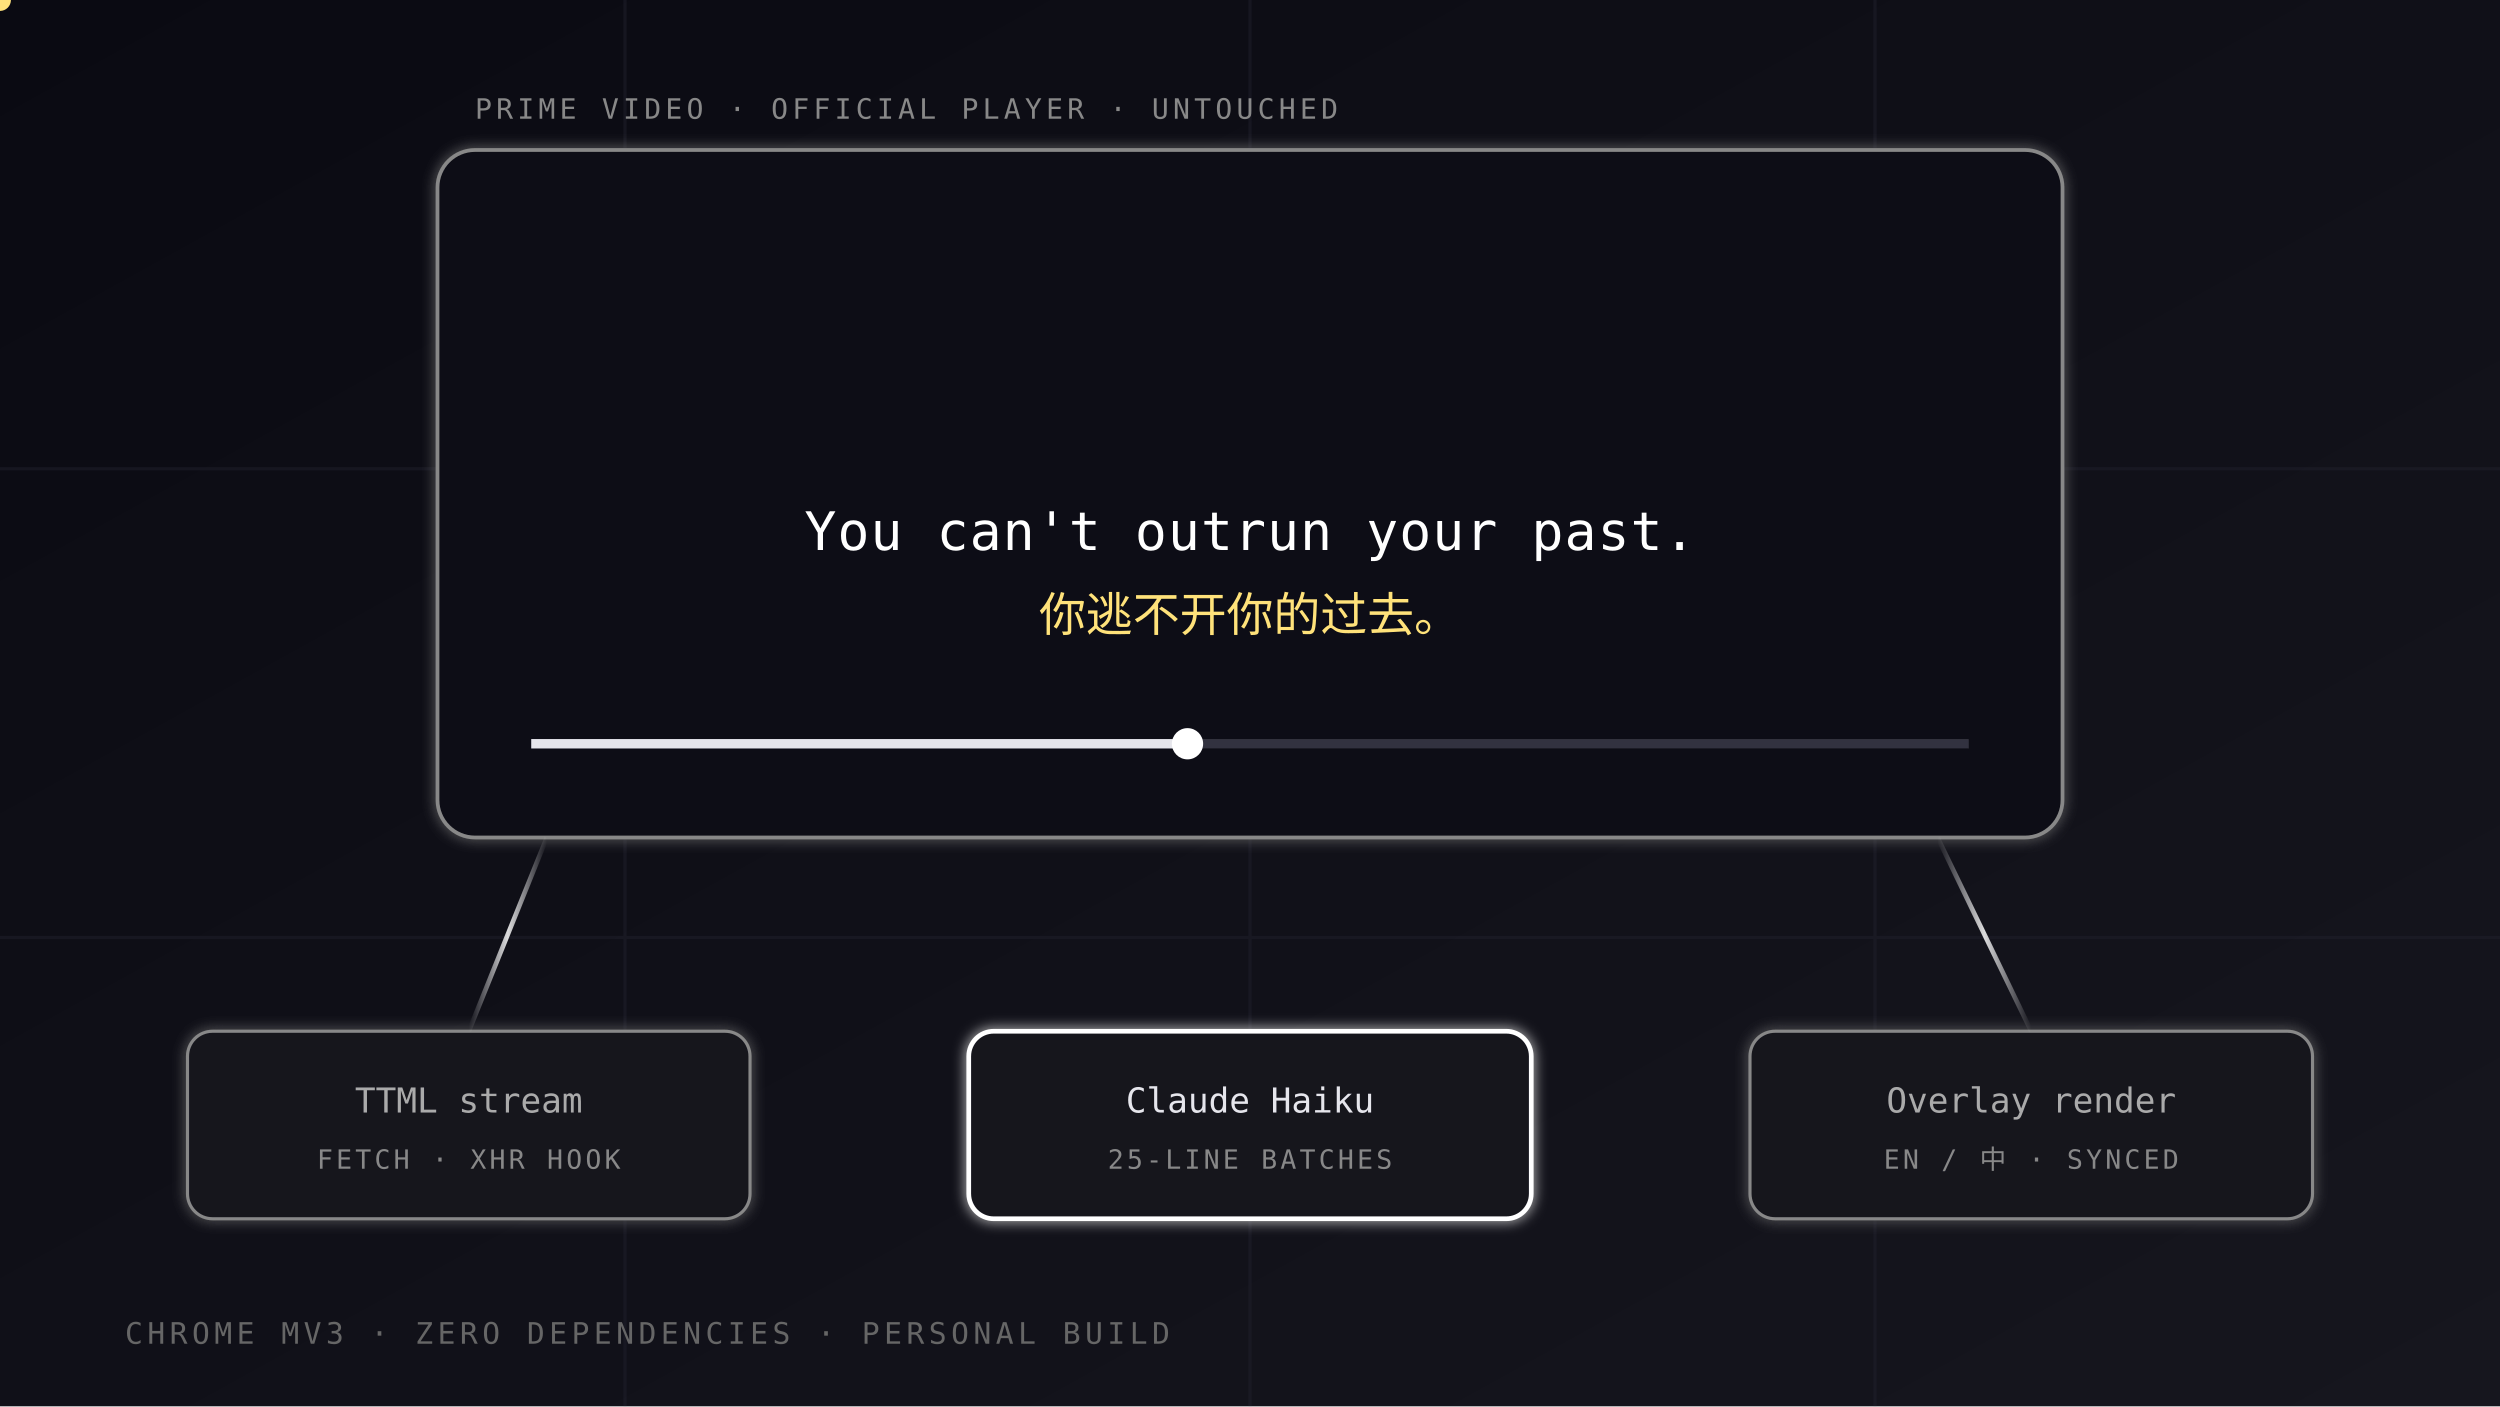
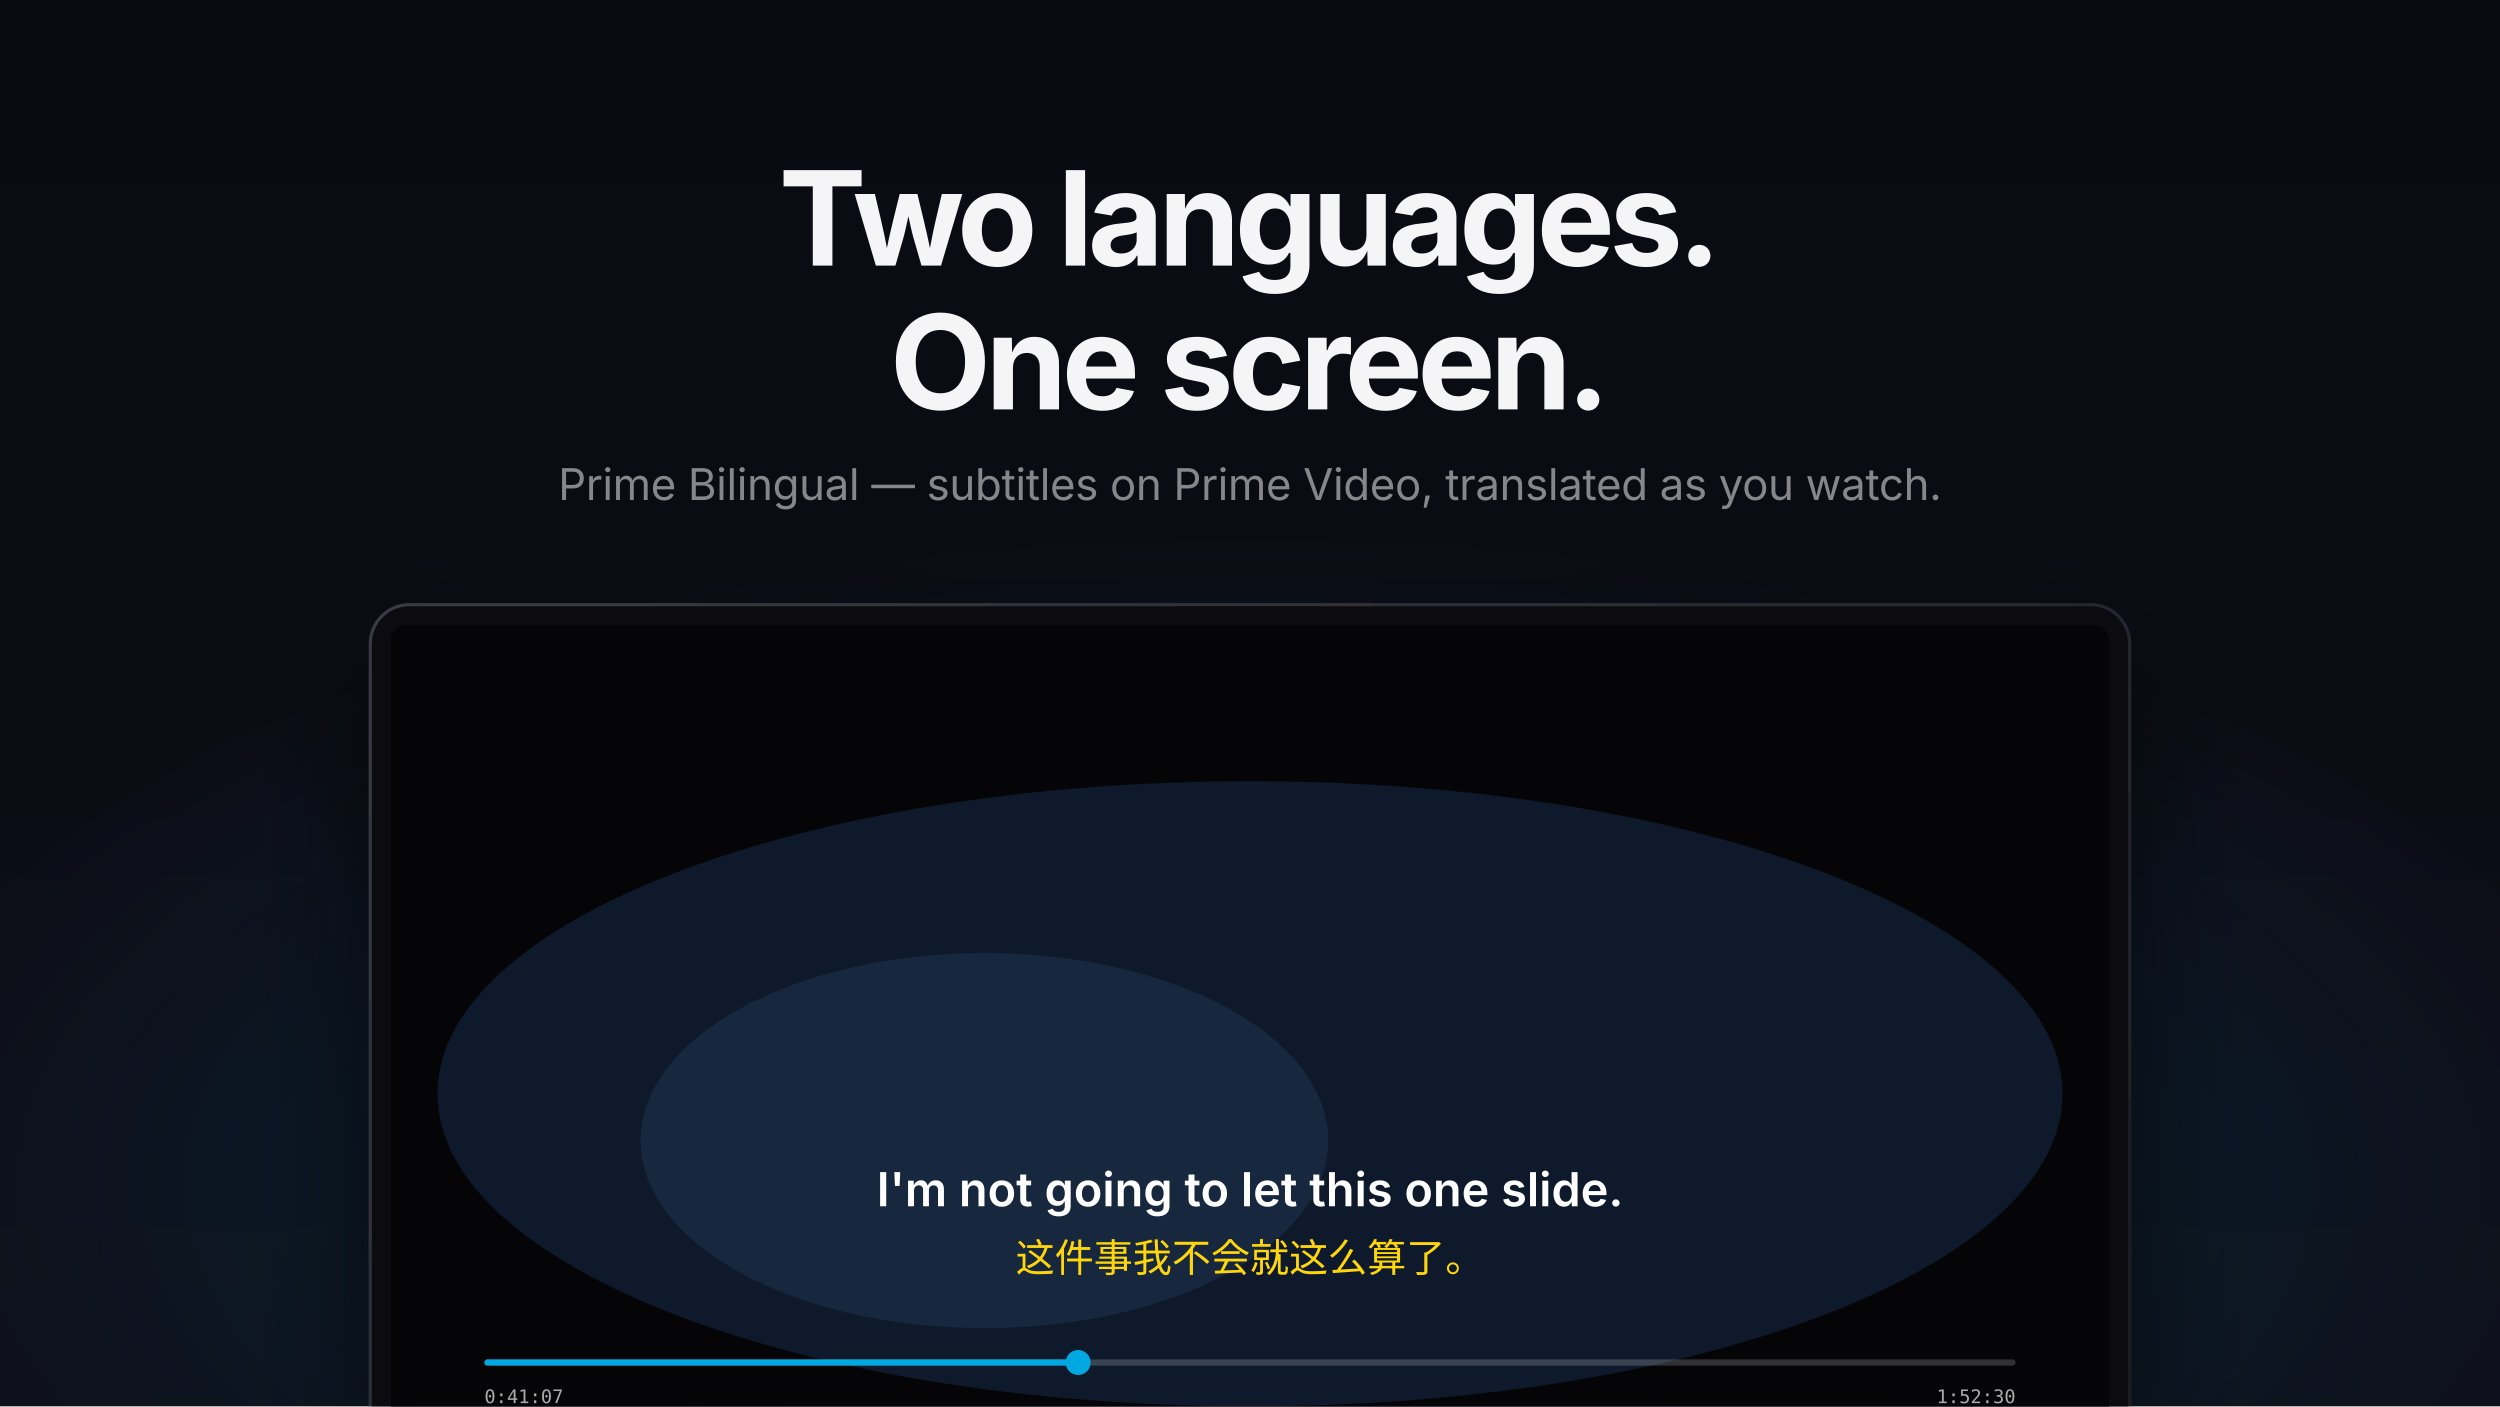
- <svg xmlns="http://www.w3.org/2000/svg" viewBox="0 0 800 450" preserveAspectRatio="xMidYMid slice">
+ <svg xmlns="http://www.w3.org/2000/svg" viewBox="0 0 1600 900" width="1600" height="900" preserveAspectRatio="xMidYMid slice">
  <defs>
-     <linearGradient id="bg" x1="0" y1="0" x2="1" y2="1">
+     <linearGradient id="bg" x1="0" y1="0" x2="0" y2="1">
      <stop offset="0" stop-color="#0a0a12" />
-       <stop offset="1" stop-color="#16161e" />
+       <stop offset="1" stop-color="#0e0e18" />
    </linearGradient>
-     <linearGradient id="lineH" x1="0" y1="0" x2="1" y2="0">
-       <stop offset="0" stop-color="#ffffff" stop-opacity="0" />
-       <stop offset="0.5" stop-color="#ffffff" stop-opacity="0.85" />
-       <stop offset="1" stop-color="#ffffff" stop-opacity="0" />
+     <radialGradient id="glow" cx="0.5" cy="0.5" r="0.5">
+       <stop offset="0" stop-color="#00a8e1" stop-opacity="0.2" />
+       <stop offset="1" stop-color="#00a8e1" stop-opacity="0" />
+     </radialGradient>
+     <linearGradient id="screenLight" x1="0" y1="0" x2="0" y2="1">
+       <stop offset="0" stop-color="#f7f7fa" />
+       <stop offset="1" stop-color="#ececf1" />
    </linearGradient>
-     <filter id="glow">
-       <feGaussianBlur stdDeviation="2" result="b" />
-       <feMerge>
-         <feMergeNode in="b" />
-         <feMergeNode in="SourceGraphic" />
-       </feMerge>
+     <linearGradient id="bezel" x1="0" y1="0" x2="1" y2="1">
+       <stop offset="0" stop-color="#3a3a44" />
+       <stop offset="1" stop-color="#15151c" />
+     </linearGradient>
+     <filter id="soft" x="-20%" y="-20%" width="140%" height="160%">
+       <feDropShadow dx="0" dy="40" stdDeviation="40" flood-color="#000" flood-opacity="0.6" />
    </filter>
+     <clipPath id="clip">
+       <rect x="250" y="400" width="1100" height="700" rx="10" />
+     </clipPath>
  </defs>
-   <rect width="800" height="450" fill="url(#bg)" />
-   <g stroke="#1f1f2c" stroke-width="1" opacity="0.5">
-     <path d="M0 150 H800 M0 300 H800" />
-     <path d="M200 0 V450 M400 0 V450 M600 0 V450" />
+   <rect width="1600" height="900" fill="url(#bg)" />
+   <ellipse cx="800" cy="760" rx="900" ry="420" fill="url(#glow)" />
+   <g font-family="-apple-system, BlinkMacSystemFont, 'SF Pro Display', 'Helvetica Neue', Inter, sans-serif" text-anchor="middle">
+     <text x="800" y="170" fill="#f5f5f7" font-size="84" font-weight="700" letter-spacing="-3.5">Two languages.</text>
+     <text x="800" y="262" fill="#f5f5f7" font-size="84" font-weight="700" letter-spacing="-3.5">One screen.</text>
+     <text x="800" y="320" fill="#86868b" font-size="28" font-weight="400" letter-spacing="-0.2">Prime Bilingual — subtitles on Prime Video, translated as you watch.</text>
  </g>
-   <g filter="url(#glow)">
-     <rect x="140" y="48" width="520" height="220" rx="12" fill="#0d0d16" stroke="#888" stroke-width="1.2" />
-     <line x1="170" y1="238" x2="630" y2="238" stroke="#33333f" stroke-width="3" />
-     <line x1="170" y1="238" x2="380" y2="238" stroke="#e6e6ec" stroke-width="3" />
-     <circle cx="380" cy="238" r="5" fill="#ffffff" />
-     <text x="400" y="176" text-anchor="middle" fill="#ffffff" font-family="ui-monospace, monospace" font-size="17" letter-spacing="0.02em">You can't outrun your past.</text>
-     <text x="400" y="202" text-anchor="middle" fill="#ffe27a" font-family="ui-monospace, monospace" font-size="15">你逃不开你的过去。</text>
+   <g filter="url(#soft)">
+     <rect x="236" y="386" width="1128" height="728" rx="26" fill="url(#bezel)" />
  </g>
-   <text x="152" y="38" fill="#888" font-family="ui-monospace, monospace" font-size="9" letter-spacing="0.15em">PRIME VIDEO · OFFICIAL PLAYER · UNTOUCHED</text>
-   <g filter="url(#glow)">
-     <rect x="60" y="330" width="180" height="60" rx="8" fill="#16161e" stroke="#888" stroke-width="1" />
-     <text x="150" y="356" text-anchor="middle" fill="#aaa" font-family="ui-monospace, monospace" font-size="11">TTML stream</text>
-     <text x="150" y="374" text-anchor="middle" fill="#888" font-family="ui-monospace, monospace" font-size="8.5" letter-spacing="0.12em">FETCH · XHR HOOK</text>
+   <rect x="238" y="388" width="1124" height="724" rx="24" fill="#0b0b10" />
+   <rect x="250" y="400" width="1100" height="700" rx="10" fill="#0a0a12" />
+   <rect x="750.0" y="388" width="100" height="10" rx="5" fill="#0b0b10" />
+   <g clip-path="url(#clip)" font-family="-apple-system, BlinkMacSystemFont, 'SF Pro Text', 'PingFang SC', 'Helvetica Neue', sans-serif">
+     <rect x="250" y="400" width="1100" height="700" fill="#050508" />
+     <ellipse cx="800" cy="700" rx="520" ry="200" fill="#12233a" opacity="0.7" />
+     <ellipse cx="630" cy="730" rx="220" ry="120" fill="#1f3652" opacity="0.5" />
+     <text x="800" y="772" text-anchor="middle" fill="#ffffff" font-size="30" font-weight="600">I'm not going to let this one slide.</text>
+     <text x="800" y="814" text-anchor="middle" fill="#ffd60a" font-size="25">这件事我不会就这么算了。</text>
+     <rect x="310" y="870" width="980" height="4" rx="2" fill="#fff" fill-opacity="0.18" />
+     <rect x="310" y="870" width="380" height="4" rx="2" fill="#00a8e1" />
+     <circle cx="690" cy="872" r="8" fill="#00a8e1" />
+     <text x="310" y="898" fill="#aaa" font-size="12" font-family="ui-monospace, 'SF Mono', Menlo, monospace">0:41:07</text>
+     <text x="1290" y="898" text-anchor="end" fill="#aaa" font-size="12" font-family="ui-monospace, 'SF Mono', Menlo, monospace">1:52:30</text>
  </g>
-   <g filter="url(#glow)">
-     <rect x="310" y="330" width="180" height="60" rx="8" fill="#16161e" stroke="#ffffff" stroke-width="1.5" />
-     <text x="400" y="356" text-anchor="middle" fill="#e6e6ec" font-family="ui-monospace, monospace" font-size="11">Claude Haiku</text>
-     <text x="400" y="374" text-anchor="middle" fill="#888" font-family="ui-monospace, monospace" font-size="8.5" letter-spacing="0.12em">25-LINE BATCHES</text>
-   </g>
-   <g filter="url(#glow)">
-     <rect x="560" y="330" width="180" height="60" rx="8" fill="#16161e" stroke="#888" stroke-width="1" />
-     <text x="650" y="356" text-anchor="middle" fill="#aaa" font-family="ui-monospace, monospace" font-size="11">Overlay render</text>
-     <text x="650" y="374" text-anchor="middle" fill="#888" font-family="ui-monospace, monospace" font-size="8.5" letter-spacing="0.12em">EN / 中 · SYNCED</text>
-   </g>
-   <path d="M240 360 L310 360" stroke="url(#lineH)" stroke-width="1.5" fill="none" />
-   <path d="M490 360 L560 360" stroke="url(#lineH)" stroke-width="1.5" fill="none" />
-   <path d="M650 330 L620 268" stroke="url(#lineH)" stroke-width="1.5" fill="none" />
-   <path d="M150 330 L175 268" stroke="url(#lineH)" stroke-width="1.5" fill="none" />
-   <circle r="3.5" fill="#ffe27a">
-     <animateMotion dur="5s" repeatCount="indefinite" path="M175 268 L150 330 M240 360 L310 360 M490 360 L560 360 M650 330 L620 268" />
-     <animate attributeName="opacity" keyTimes="0; 0.02; 0.23; 0.25; 0.26; 0.48; 0.50; 0.51; 0.73; 0.75; 0.76; 0.98; 1" values="0;  1;    1;    0;    1;    1;    0;    1;    1;    0;    1;    1;    0" dur="5s" repeatCount="indefinite" />
-   </circle>
-   <text x="40" y="430" fill="#666" font-family="ui-monospace, monospace" font-size="9.5" letter-spacing="0.15em">CHROME MV3 · ZERO DEPENDENCIES · PERSONAL BUILD</text>
</svg>
